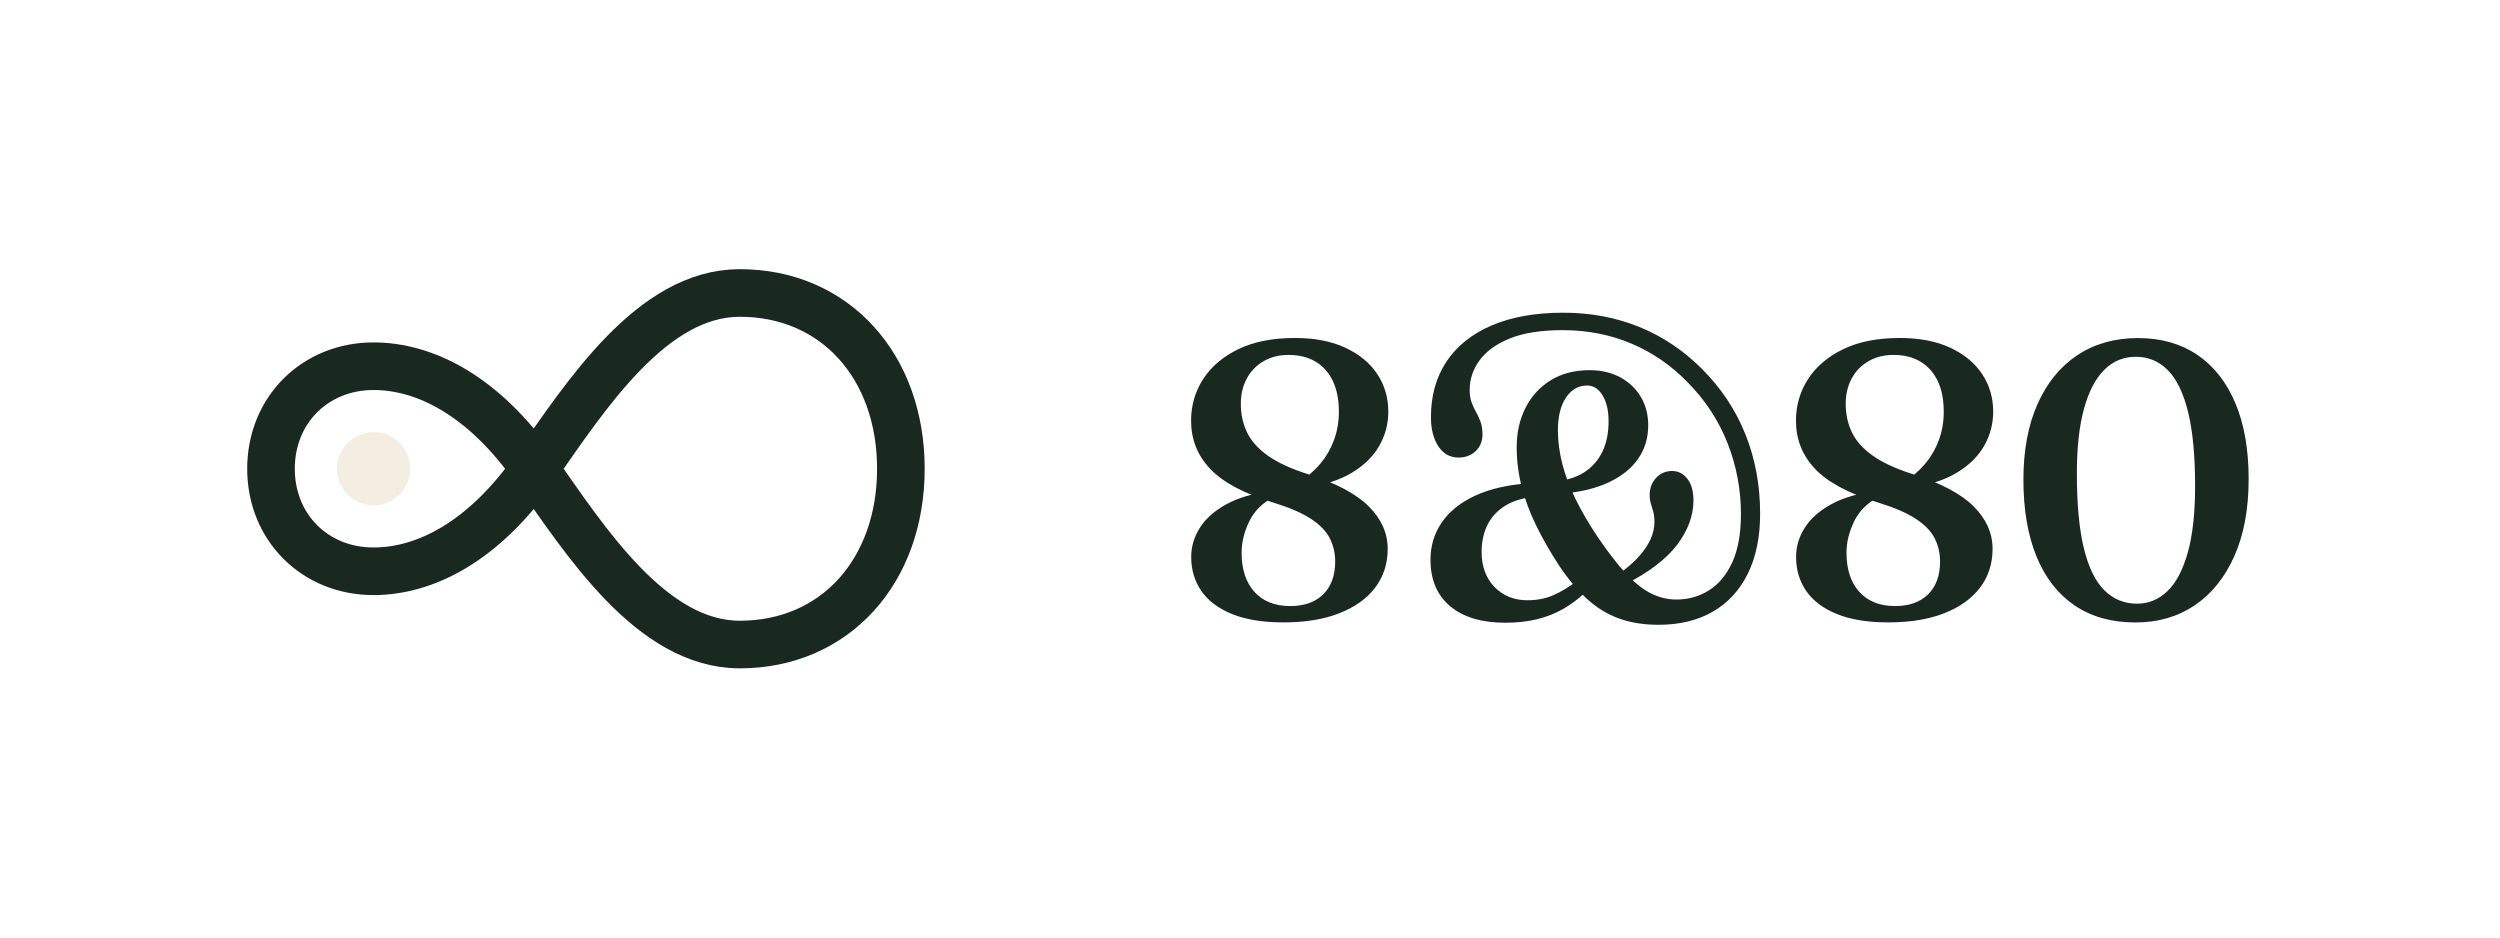
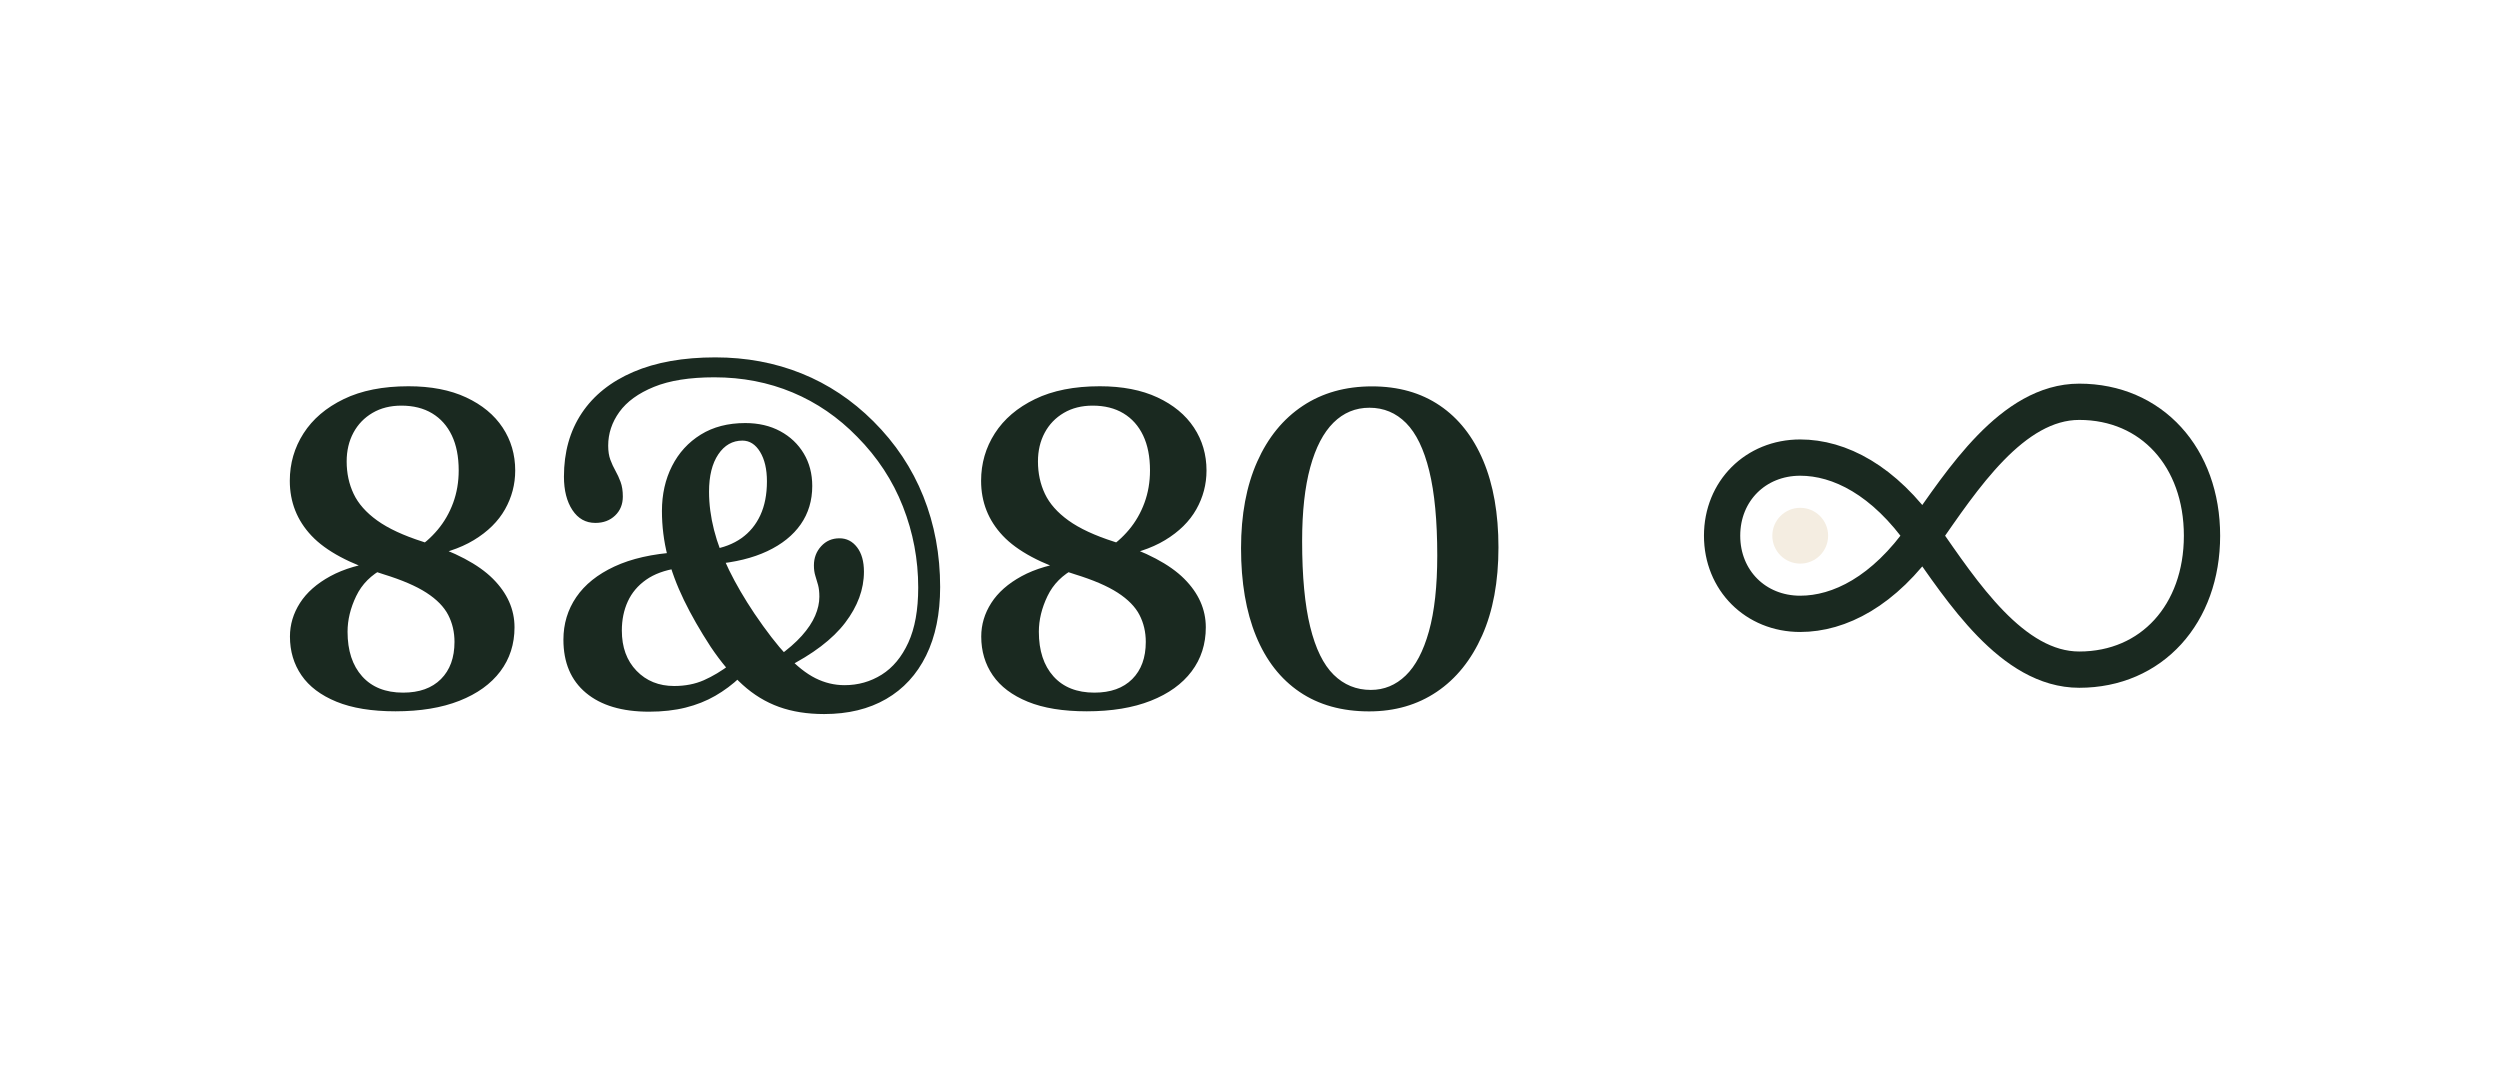
- <svg xmlns="http://www.w3.org/2000/svg" viewBox="0 0 256 96" role="img" aria-label="8&amp;80">
-   <g transform="translate(24 26.25) scale(.75) translate(-12 -31)">
+ <svg xmlns="http://www.w3.org/2000/svg" viewBox="0 0 224 96" role="img" aria-label="8&amp;80">
+   <path transform="translate(24 63.17027) scale(0.02 -0.02)" fill="#1A2920" d="M571.685 -28.15Q412.458 -28.15 307.347 14.887Q202.235 57.924 150.591 133.176Q98.948 208.429 98.948 306.79Q98.948 387.003 143.953 457.288Q188.958 527.574 279.823 577.143Q370.688 626.713 508.551 644.066L520.127 612.702Q434.477 568.56 395.763 488.131Q357.048 407.702 357.048 328.418Q357.048 201.361 422.513 128.433Q487.977 55.505 605.983 55.505Q714.767 55.505 775.444 116.183Q836.122 176.861 836.122 282.787Q836.122 349.003 807.872 403.647Q779.622 458.292 710.51 503.079Q641.398 547.866 518.314 585.724Q292.882 655.216 195.597 758.428Q98.311 861.639 98.311 1004.492Q98.311 1121.137 159.92 1217.176Q221.53 1313.216 340.038 1370.647Q458.546 1428.079 629.92 1428.079Q781.209 1428.079 888.355 1378.112Q995.501 1328.145 1051.825 1243.0Q1108.149 1157.855 1108.149 1050.571Q1108.149 957.787 1062.47 876.787Q1016.791 795.787 922.821 738.858Q828.851 681.929 685.835 661.716L655.68 693.724Q715.827 731.656 760.58 784.942Q805.333 838.229 830.155 905.8Q854.977 973.371 854.977 1050.942Q854.977 1143.363 824.156 1207.787Q793.335 1272.21 735.979 1306.743Q678.622 1341.276 598.122 1341.276Q524.264 1341.276 468.837 1308.741Q413.409 1276.205 383.231 1219.813Q353.054 1163.421 353.054 1091.137Q353.054 1011.995 384.197 946.138Q415.341 880.281 489.843 826.675Q564.346 773.068 694.712 731.497Q910.786 662.858 1007.896 566.001Q1105.007 469.145 1105.007 348.213Q1105.007 235.213 1041.467 150.747Q977.928 66.281 858.42 19.066Q738.912 -28.15 571.685 -28.15ZM2492.018 -40.437Q2653.318 -40.437 2769.793 26.889Q2886.268 94.216 2949.061 221.725Q3011.853 349.235 3011.853 528.603Q3011.853 746.461 2936.496 934.89Q2861.14 1123.319 2712.413 1271.398Q2569.758 1413.475 2390.926 1485.469Q2212.094 1557.464 2004.504 1557.464Q1789.272 1557.464 1637.511 1492.319Q1485.751 1427.174 1406.103 1307.383Q1326.456 1187.593 1326.456 1023.227Q1326.456 930.871 1364.422 873.369Q1402.387 815.866 1467.319 815.866Q1521.04 815.866 1555.652 848.94Q1590.264 882.013 1590.264 933.874Q1590.264 972.377 1580.229 999.412Q1570.193 1026.448 1557.264 1049.34Q1544.335 1072.232 1534.514 1098.516Q1524.693 1124.8 1524.693 1162.013Q1524.693 1243.437 1574.766 1312.936Q1624.838 1382.434 1729.629 1425.292Q1834.42 1468.15 2000.217 1468.15Q2188.66 1468.15 2350.772 1400.263Q2512.884 1332.377 2640.247 1201.661Q2776.539 1063.942 2845.072 889.41Q2913.605 714.877 2913.605 526.53Q2913.605 376.311 2869.28 279.629Q2824.955 182.948 2749.878 135.946Q2674.802 88.945 2583.37 88.945Q2515.657 88.945 2453.299 120.124Q2390.941 151.303 2325.261 221.696Q2259.581 292.09 2179.365 410.448Q2112.075 511.166 2066.573 603.879Q2021.07 696.593 1998.783 784.337Q1976.496 872.082 1976.496 955.716Q1976.496 1061.566 2017.959 1123.096Q2059.422 1184.626 2125.925 1184.626Q2174.354 1184.626 2205.107 1134.166Q2235.859 1083.705 2235.859 1002.139Q2235.859 913.932 2206.182 850.078Q2176.504 786.224 2121.611 747.474Q2066.717 708.724 1988.499 696.295L1999.859 631.134Q2139.51 643.063 2237.62 689.314Q2335.731 735.566 2387.303 809.601Q2438.875 883.637 2438.875 981.35Q2438.875 1063.281 2400.873 1126.82Q2362.87 1190.358 2295.329 1226.788Q2227.788 1263.219 2138.709 1263.219Q2022.849 1263.219 1939.381 1211.504Q1855.914 1159.79 1810.698 1070.647Q1765.483 981.505 1765.483 869.221Q1765.483 766.716 1790.487 668.429Q1815.491 570.142 1864.103 469.999Q1912.715 369.855 1983.862 260.781Q2053.22 157.568 2127.184 90.567Q2201.149 23.566 2290.079 -8.436Q2379.01 -40.437 2492.018 -40.437ZM2285.993 217.879 2320.578 166.579Q2502.233 258.224 2586.345 368.687Q2670.457 479.15 2670.457 597.219Q2670.457 666.432 2639.673 706.683Q2608.889 746.934 2560.744 746.934Q2511.241 746.934 2478.777 711.361Q2446.312 675.787 2446.312 625.568Q2446.312 599.213 2452.703 579.072Q2459.094 558.932 2464.914 537.684Q2470.733 516.437 2470.733 485.084Q2470.733 443.94 2451.802 399.942Q2432.87 355.945 2392.221 310.377Q2351.573 264.808 2285.993 217.879ZM1834.854 612.631V684.582Q1666.198 673.437 1552.69 620.579Q1439.182 567.721 1381.643 483.399Q1324.103 399.076 1324.103 292.647Q1324.103 138.855 1425.002 54.497Q1525.901 -29.861 1707.483 -29.861Q1797.983 -29.861 1871.234 -11.574Q1944.485 6.713 2004.524 41.358Q2064.562 76.003 2115.351 124.076L2073.122 183.093Q2011.972 136.945 1953.043 111.086Q1894.114 85.227 1820.188 85.227Q1717.625 85.227 1651.733 153.295Q1585.841 221.363 1585.841 333.639Q1585.841 405.639 1612.484 463.922Q1639.127 522.205 1694.38 561.096Q1749.633 599.987 1834.854 612.631ZM3668.685 -28.15Q3509.458 -28.15 3404.347 14.887Q3299.235 57.924 3247.591 133.176Q3195.948 208.429 3195.948 306.79Q3195.948 387.003 3240.953 457.288Q3285.958 527.574 3376.823 577.143Q3467.688 626.713 3605.551 644.066L3617.127 612.702Q3531.477 568.56 3492.763 488.131Q3454.048 407.702 3454.048 328.418Q3454.048 201.361 3519.513 128.433Q3584.977 55.505 3702.983 55.505Q3811.767 55.505 3872.444 116.183Q3933.122 176.861 3933.122 282.787Q3933.122 349.003 3904.872 403.647Q3876.622 458.292 3807.51 503.079Q3738.398 547.866 3615.314 585.724Q3389.882 655.216 3292.597 758.428Q3195.311 861.639 3195.311 1004.492Q3195.311 1121.137 3256.92 1217.176Q3318.53 1313.216 3437.038 1370.647Q3555.546 1428.079 3726.92 1428.079Q3878.209 1428.079 3985.355 1378.112Q4092.501 1328.145 4148.825 1243.0Q4205.149 1157.855 4205.149 1050.571Q4205.149 957.787 4159.47 876.787Q4113.791 795.787 4019.821 738.858Q3925.851 681.929 3782.835 661.716L3752.68 693.724Q3812.827 731.656 3857.58 784.942Q3902.333 838.229 3927.155 905.8Q3951.977 973.371 3951.977 1050.942Q3951.977 1143.363 3921.156 1207.787Q3890.335 1272.21 3832.979 1306.743Q3775.622 1341.276 3695.122 1341.276Q3621.264 1341.276 3565.837 1308.741Q3510.409 1276.205 3480.231 1219.813Q3450.054 1163.421 3450.054 1091.137Q3450.054 1011.995 3481.197 946.138Q3512.341 880.281 3586.843 826.675Q3661.346 773.068 3791.712 731.497Q4007.786 662.858 4104.896 566.001Q4202.007 469.145 4202.007 348.213Q4202.007 235.213 4138.467 150.747Q4074.928 66.281 3955.42 19.066Q3835.912 -28.15 3668.685 -28.15ZM4946.483 1427.579Q5123.42 1427.579 5250.141 1341.828Q5376.862 1256.076 5444.973 1094.54Q5513.083 933.003 5513.083 706.361Q5513.083 475.716 5439.9 311.284Q5366.717 146.853 5236.709 59.172Q5106.701 -28.508 4933.835 -28.508Q4750.967 -28.508 4622.565 58.421Q4494.164 145.35 4427.016 308.958Q4359.869 472.566 4359.869 702.853Q4359.869 927.5 4432.195 1090.038Q4504.521 1252.576 4636.174 1340.078Q4767.827 1427.579 4946.483 1427.579ZM5238.92 669.863Q5238.92 902.642 5203.06 1048.78Q5167.201 1194.918 5099.234 1263.38Q5031.267 1331.842 4935.122 1331.842Q4841.333 1331.842 4773.828 1264.913Q4706.324 1197.984 4669.928 1065.2Q4633.532 932.416 4633.532 734.492Q4633.532 497.784 4669.57 350.79Q4705.609 203.795 4774.755 135.727Q4843.901 67.658 4941.333 67.658Q5030.622 67.658 5097.412 132.052Q5164.201 196.445 5201.56 329.944Q5238.92 463.442 5238.92 669.863Z" />
+   <g transform="translate(151.8 33.5) scale(.5) translate(-12 -31)">
    <path d="M53 60C46 50 38 46 31 46C23 46 17 52 17 60C17 68 23 74 31 74C38 74 46 70 53 60C60 50 69 36 81 36C94 36 103 46 103 60C103 74 94 84 81 84C69 84 60 70 53 60Z" fill="none" stroke="#1A2920" stroke-width="6.5" stroke-linejoin="round" />
    <circle cx="31" cy="60" r="5" fill="#F4EDE1" />
  </g>
-   <path transform="translate(120 63.17027) scale(0.02 -0.02)" fill="#1A2920" d="M571.685 -28.15Q412.458 -28.15 307.347 14.887Q202.235 57.924 150.591 133.176Q98.948 208.429 98.948 306.79Q98.948 387.003 143.953 457.288Q188.958 527.574 279.823 577.143Q370.688 626.713 508.551 644.066L520.127 612.702Q434.477 568.56 395.763 488.131Q357.048 407.702 357.048 328.418Q357.048 201.361 422.513 128.433Q487.977 55.505 605.983 55.505Q714.767 55.505 775.444 116.183Q836.122 176.861 836.122 282.787Q836.122 349.003 807.872 403.647Q779.622 458.292 710.51 503.079Q641.398 547.866 518.314 585.724Q292.882 655.216 195.597 758.428Q98.311 861.639 98.311 1004.492Q98.311 1121.137 159.92 1217.176Q221.53 1313.216 340.038 1370.647Q458.546 1428.079 629.92 1428.079Q781.209 1428.079 888.355 1378.112Q995.501 1328.145 1051.825 1243.0Q1108.149 1157.855 1108.149 1050.571Q1108.149 957.787 1062.47 876.787Q1016.791 795.787 922.821 738.858Q828.851 681.929 685.835 661.716L655.68 693.724Q715.827 731.656 760.58 784.942Q805.333 838.229 830.155 905.8Q854.977 973.371 854.977 1050.942Q854.977 1143.363 824.156 1207.787Q793.335 1272.21 735.979 1306.743Q678.622 1341.276 598.122 1341.276Q524.264 1341.276 468.837 1308.741Q413.409 1276.205 383.231 1219.813Q353.054 1163.421 353.054 1091.137Q353.054 1011.995 384.197 946.138Q415.341 880.281 489.843 826.675Q564.346 773.068 694.712 731.497Q910.786 662.858 1007.896 566.001Q1105.007 469.145 1105.007 348.213Q1105.007 235.213 1041.467 150.747Q977.928 66.281 858.42 19.066Q738.912 -28.15 571.685 -28.15ZM2492.018 -40.437Q2653.318 -40.437 2769.793 26.889Q2886.268 94.216 2949.061 221.725Q3011.853 349.235 3011.853 528.603Q3011.853 746.461 2936.496 934.89Q2861.14 1123.319 2712.413 1271.398Q2569.758 1413.475 2390.926 1485.469Q2212.094 1557.464 2004.504 1557.464Q1789.272 1557.464 1637.511 1492.319Q1485.751 1427.174 1406.103 1307.383Q1326.456 1187.593 1326.456 1023.227Q1326.456 930.871 1364.422 873.369Q1402.387 815.866 1467.319 815.866Q1521.04 815.866 1555.652 848.94Q1590.264 882.013 1590.264 933.874Q1590.264 972.377 1580.229 999.412Q1570.193 1026.448 1557.264 1049.34Q1544.335 1072.232 1534.514 1098.516Q1524.693 1124.8 1524.693 1162.013Q1524.693 1243.437 1574.766 1312.936Q1624.838 1382.434 1729.629 1425.292Q1834.42 1468.15 2000.217 1468.15Q2188.66 1468.15 2350.772 1400.263Q2512.884 1332.377 2640.247 1201.661Q2776.539 1063.942 2845.072 889.41Q2913.605 714.877 2913.605 526.53Q2913.605 376.311 2869.28 279.629Q2824.955 182.948 2749.878 135.946Q2674.802 88.945 2583.37 88.945Q2515.657 88.945 2453.299 120.124Q2390.941 151.303 2325.261 221.696Q2259.581 292.09 2179.365 410.448Q2112.075 511.166 2066.573 603.879Q2021.07 696.593 1998.783 784.337Q1976.496 872.082 1976.496 955.716Q1976.496 1061.566 2017.959 1123.096Q2059.422 1184.626 2125.925 1184.626Q2174.354 1184.626 2205.107 1134.166Q2235.859 1083.705 2235.859 1002.139Q2235.859 913.932 2206.182 850.078Q2176.504 786.224 2121.611 747.474Q2066.717 708.724 1988.499 696.295L1999.859 631.134Q2139.51 643.063 2237.62 689.314Q2335.731 735.566 2387.303 809.601Q2438.875 883.637 2438.875 981.35Q2438.875 1063.281 2400.873 1126.82Q2362.87 1190.358 2295.329 1226.788Q2227.788 1263.219 2138.709 1263.219Q2022.849 1263.219 1939.381 1211.504Q1855.914 1159.79 1810.698 1070.647Q1765.483 981.505 1765.483 869.221Q1765.483 766.716 1790.487 668.429Q1815.491 570.142 1864.103 469.999Q1912.715 369.855 1983.862 260.781Q2053.22 157.568 2127.184 90.567Q2201.149 23.566 2290.079 -8.436Q2379.01 -40.437 2492.018 -40.437ZM2285.993 217.879 2320.578 166.579Q2502.233 258.224 2586.345 368.687Q2670.457 479.15 2670.457 597.219Q2670.457 666.432 2639.673 706.683Q2608.889 746.934 2560.744 746.934Q2511.241 746.934 2478.777 711.361Q2446.312 675.787 2446.312 625.568Q2446.312 599.213 2452.703 579.072Q2459.094 558.932 2464.914 537.684Q2470.733 516.437 2470.733 485.084Q2470.733 443.94 2451.802 399.942Q2432.87 355.945 2392.221 310.377Q2351.573 264.808 2285.993 217.879ZM1834.854 612.631V684.582Q1666.198 673.437 1552.69 620.579Q1439.182 567.721 1381.643 483.399Q1324.103 399.076 1324.103 292.647Q1324.103 138.855 1425.002 54.497Q1525.901 -29.861 1707.483 -29.861Q1797.983 -29.861 1871.234 -11.574Q1944.485 6.713 2004.524 41.358Q2064.562 76.003 2115.351 124.076L2073.122 183.093Q2011.972 136.945 1953.043 111.086Q1894.114 85.227 1820.188 85.227Q1717.625 85.227 1651.733 153.295Q1585.841 221.363 1585.841 333.639Q1585.841 405.639 1612.484 463.922Q1639.127 522.205 1694.38 561.096Q1749.633 599.987 1834.854 612.631ZM3668.685 -28.15Q3509.458 -28.15 3404.347 14.887Q3299.235 57.924 3247.591 133.176Q3195.948 208.429 3195.948 306.79Q3195.948 387.003 3240.953 457.288Q3285.958 527.574 3376.823 577.143Q3467.688 626.713 3605.551 644.066L3617.127 612.702Q3531.477 568.56 3492.763 488.131Q3454.048 407.702 3454.048 328.418Q3454.048 201.361 3519.513 128.433Q3584.977 55.505 3702.983 55.505Q3811.767 55.505 3872.444 116.183Q3933.122 176.861 3933.122 282.787Q3933.122 349.003 3904.872 403.647Q3876.622 458.292 3807.51 503.079Q3738.398 547.866 3615.314 585.724Q3389.882 655.216 3292.597 758.428Q3195.311 861.639 3195.311 1004.492Q3195.311 1121.137 3256.92 1217.176Q3318.53 1313.216 3437.038 1370.647Q3555.546 1428.079 3726.92 1428.079Q3878.209 1428.079 3985.355 1378.112Q4092.501 1328.145 4148.825 1243.0Q4205.149 1157.855 4205.149 1050.571Q4205.149 957.787 4159.47 876.787Q4113.791 795.787 4019.821 738.858Q3925.851 681.929 3782.835 661.716L3752.68 693.724Q3812.827 731.656 3857.58 784.942Q3902.333 838.229 3927.155 905.8Q3951.977 973.371 3951.977 1050.942Q3951.977 1143.363 3921.156 1207.787Q3890.335 1272.21 3832.979 1306.743Q3775.622 1341.276 3695.122 1341.276Q3621.264 1341.276 3565.837 1308.741Q3510.409 1276.205 3480.231 1219.813Q3450.054 1163.421 3450.054 1091.137Q3450.054 1011.995 3481.197 946.138Q3512.341 880.281 3586.843 826.675Q3661.346 773.068 3791.712 731.497Q4007.786 662.858 4104.896 566.001Q4202.007 469.145 4202.007 348.213Q4202.007 235.213 4138.467 150.747Q4074.928 66.281 3955.42 19.066Q3835.912 -28.15 3668.685 -28.15ZM4946.483 1427.579Q5123.42 1427.579 5250.141 1341.828Q5376.862 1256.076 5444.973 1094.54Q5513.083 933.003 5513.083 706.361Q5513.083 475.716 5439.9 311.284Q5366.717 146.853 5236.709 59.172Q5106.701 -28.508 4933.835 -28.508Q4750.967 -28.508 4622.565 58.421Q4494.164 145.35 4427.016 308.958Q4359.869 472.566 4359.869 702.853Q4359.869 927.5 4432.195 1090.038Q4504.521 1252.576 4636.174 1340.078Q4767.827 1427.579 4946.483 1427.579ZM5238.92 669.863Q5238.92 902.642 5203.06 1048.78Q5167.201 1194.918 5099.234 1263.38Q5031.267 1331.842 4935.122 1331.842Q4841.333 1331.842 4773.828 1264.913Q4706.324 1197.984 4669.928 1065.2Q4633.532 932.416 4633.532 734.492Q4633.532 497.784 4669.57 350.79Q4705.609 203.795 4774.755 135.727Q4843.901 67.658 4941.333 67.658Q5030.622 67.658 5097.412 132.052Q5164.201 196.445 5201.56 329.944Q5238.92 463.442 5238.92 669.863Z" />
</svg>
